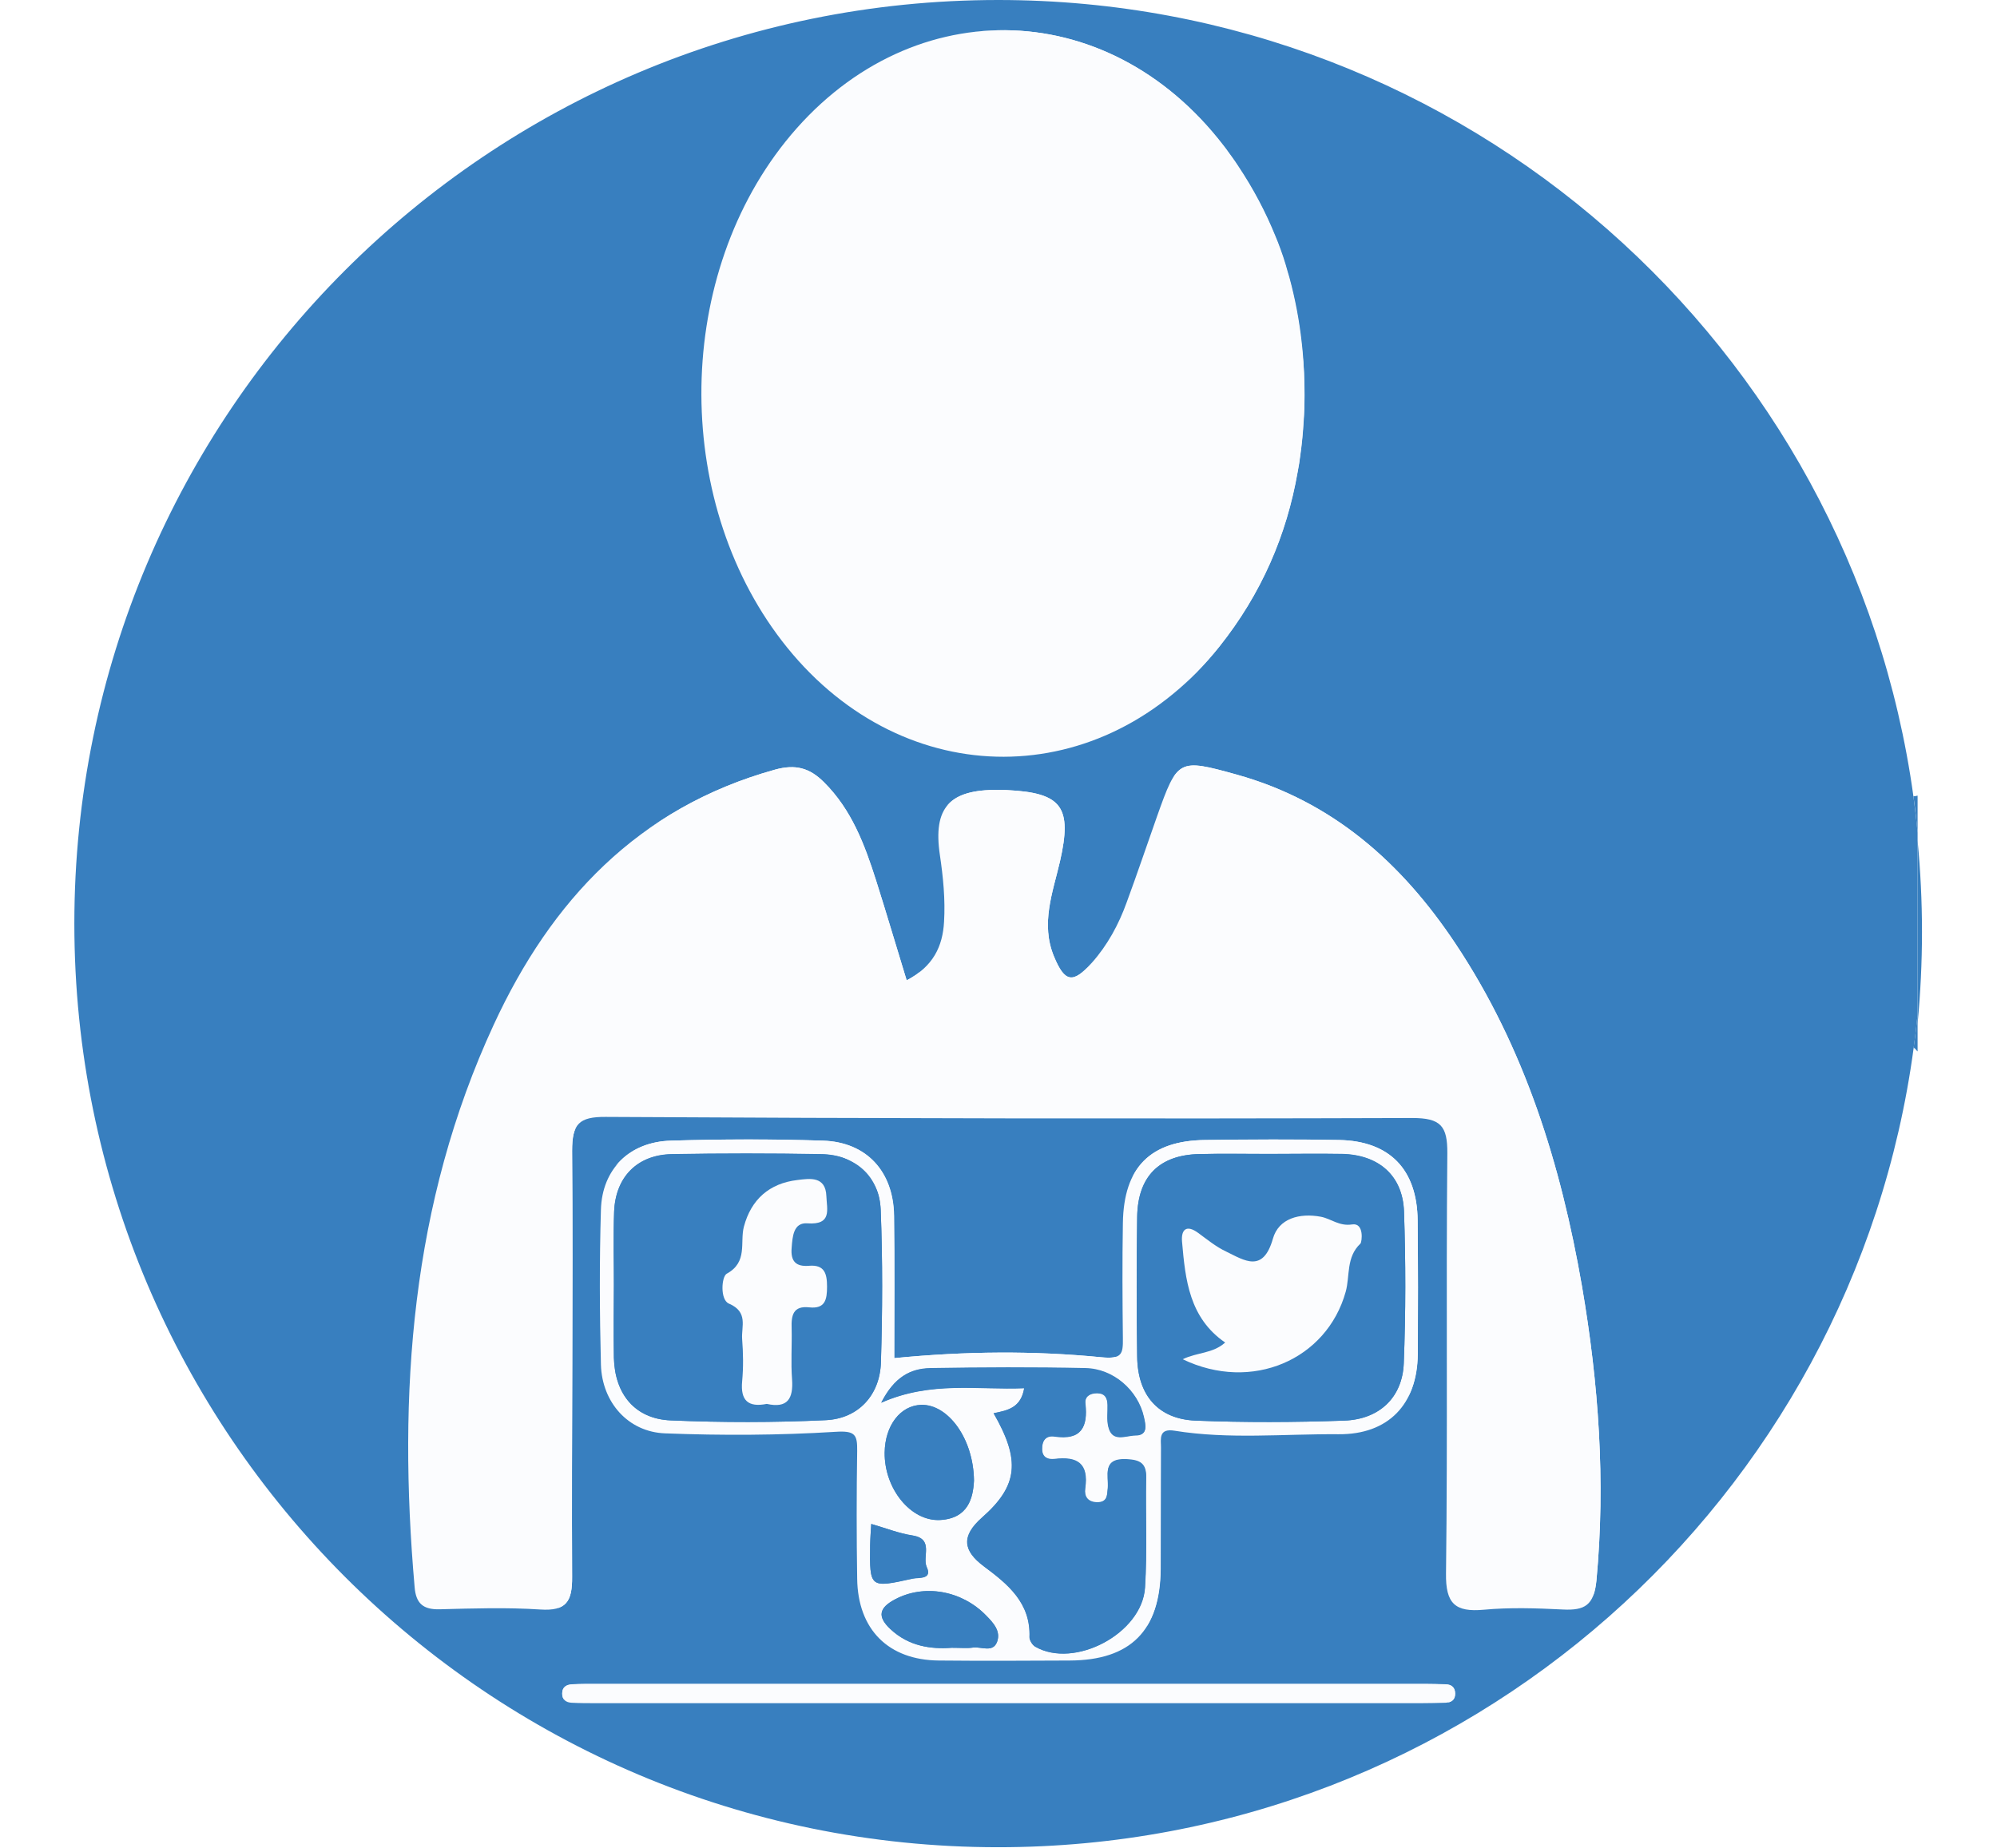
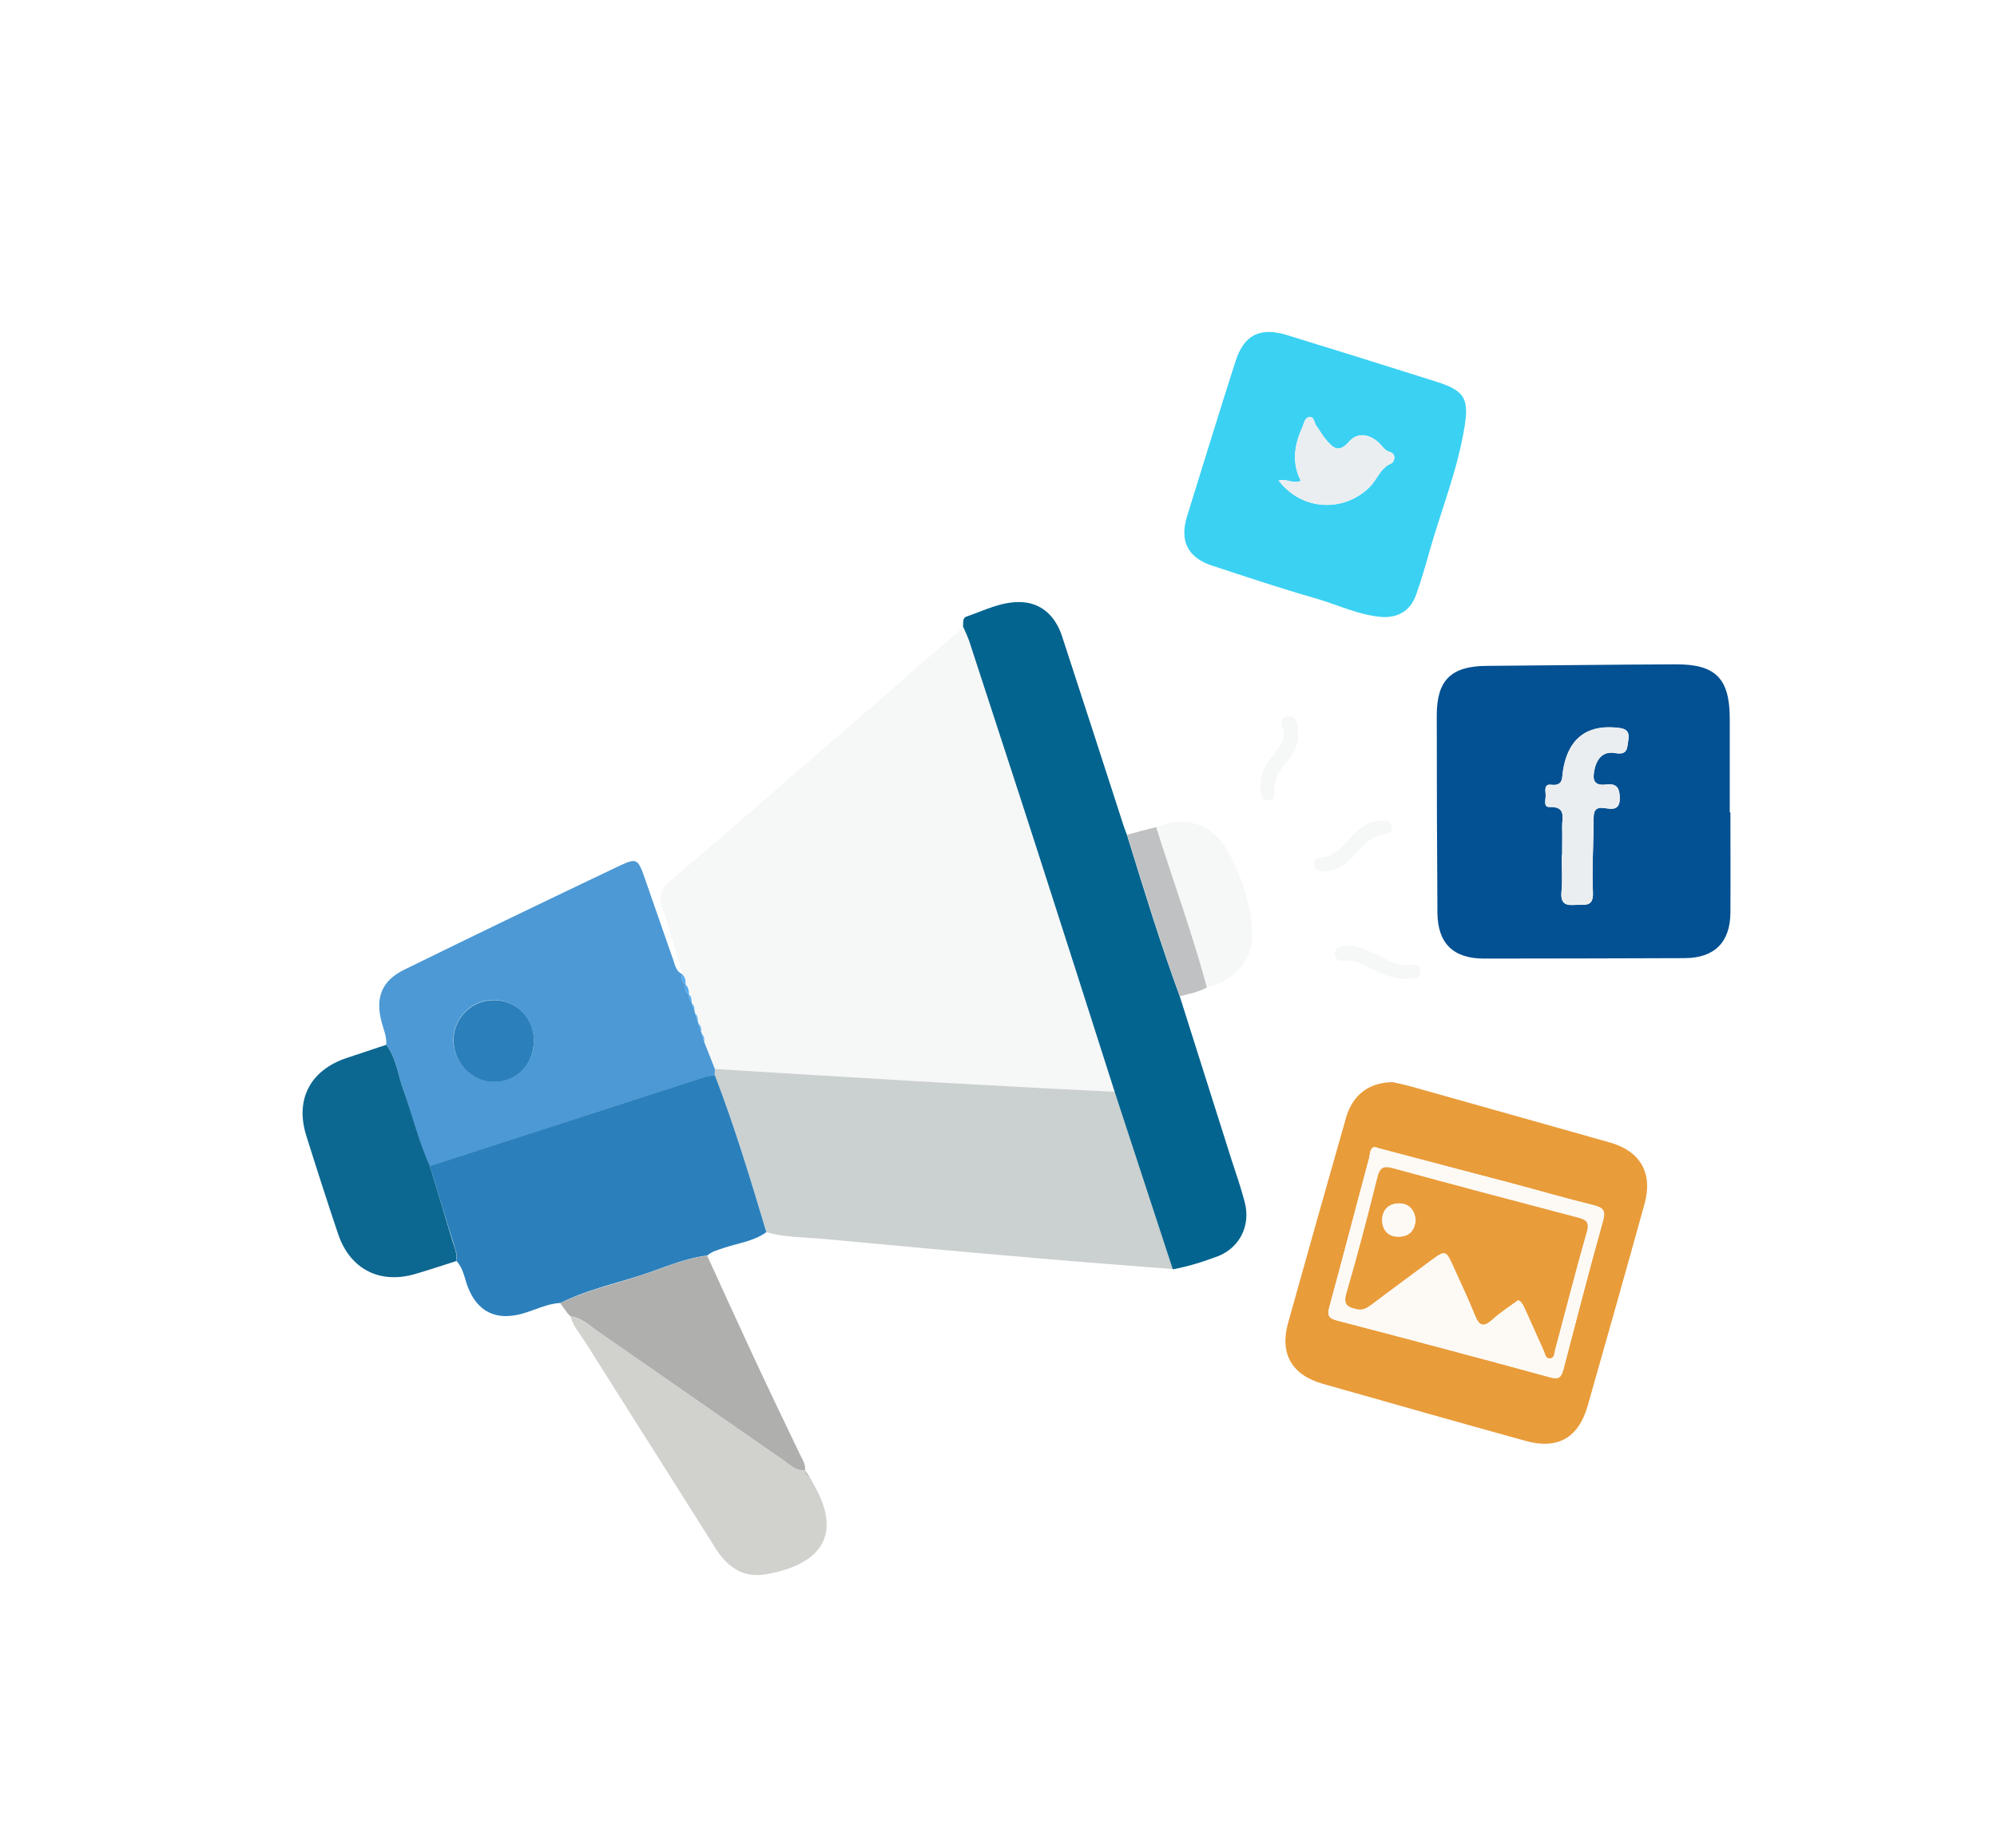
<svg xmlns="http://www.w3.org/2000/svg" version="1.1" id="Layer_1" x="0px" y="0px" viewBox="0 0 907.9 840" style="enable-background:new 0 0 907.9 840;" xml:space="preserve">
  <style type="text/css">
- 	.st0{fill:#387FBF;}
- 	.st1{fill:#FBFCFE;}
+ 	.st0{fill:#F6F7F7;}
+ 	.st1{fill:#035092;}
+ 	.st2{fill:#CBD1D0;}
+ 	.st3{fill:#02648F;}
+ 	.st4{fill:#4C99D5;}
+ 	.st5{fill:#3BD1F3;}
+ 	.st6{fill:#E99C3A;}
+ 	.st7{fill:#2B80BC;}
+ 	.st8{fill:#0D6891;}
+ 	.st9{fill:#D1D1CE;}
+ 	.st10{fill:#AFAFAE;}
+ 	.st11{fill:#C0C1C2;}
+ 	.st12{fill:#55ABEC;}
+ 	.st13{fill:#EBEEF0;}
+ 	.st14{fill:#FDFAF6;}
</style>
-   <path class="st0" d="M353.4,297.1c-52.2-64.5-52.5-167.4-0.8-232.1c55.1-68.8,147.1-68.1,200.8,1.8c0.8,1,1.6,2.1,2.4,3.1  c0.5,0.8,1.1,1.5,1.6,2.3c1,1.4,1.9,2.8,2.9,4.1c6.9,10.3,12.6,21,17,32.2c0.4,0.9,0.7,1.8,1.1,2.7c1.7,4.4,3.2,8.9,4.5,13.4  c0.3,0.9,0.5,1.8,0.8,2.7c2.7,9.7,4.5,19.7,5.6,29.9c0.1,0.6,0.1,1.3,0.2,1.9c0.1,0.6,0.1,1.3,0.2,1.9c0.6,6.7,0.9,13.5,0.8,20.4  c0,4-0.1,8-0.4,11.9c-0.3,5.3-0.8,10.5-1.5,15.6c-0.3,2.6-0.7,5.1-1.2,7.6c-5,29.1-16.6,56-35.9,80.2  C497.9,364,407.6,364.1,353.4,297.1z" />
-   <path class="st0" d="M402.4,623.2c32.9-3.3,64-3.5,94.9-0.4c9.4,0.9,10-1.4,9.9-8.6c-0.2-17.7-0.3-35.4,0-53  c0.4-25.5,12.6-37.7,37.8-38c20.5-0.2,40.9-0.3,61.4,0c23.2,0.4,35.8,13.5,36,36.9c0.2,20.5,0.2,40.9,0,61.4  c-0.2,22.9-13.5,36.8-36.4,36.7c-25-0.2-50.2,2.3-75.2-1.6c-7.3-1.2-6.2,3.7-6.2,7.6c-0.1,18.6,0,37.2-0.1,55.8  c-0.2,28.4-13.8,42-41.8,42.1c-20,0-40,0.1-60,0c-23.1-0.2-37.1-14.2-37.4-37.5c-0.3-19.5-0.3-39.1,0-58.6c0.1-7.5-0.9-9.4-10-8.8  c-25.9,1.7-52.1,1.7-78,0.7c-17-0.7-29-14.2-29.5-31.5c-0.6-23.7-0.7-47.5,0-71.2c0.5-18.7,13.2-31.2,32.2-31.7  c23.2-0.7,46.5-0.7,69.8,0c20,0.7,32.3,14.2,32.5,34.4C402.6,579.6,402.4,601.4,402.4,623.2z" />
-   <path class="st0" d="M659.6,777.1c0,2.9-1.9,4-4.5,4.1c-3.7,0.1-7.5,0.2-11.2,0.2c-63.3,0-126.6,0-189.9,0c-62.8,0-125.7,0-188.5,0  c-3.7,0-7.4,0-11.2-0.2c-2.6-0.1-4.4-1.4-4.4-4.2c0-2.9,2-4,4.5-4.2c3.2-0.2,6.5-0.2,9.8-0.2c127.1,0,254.2,0,381.2,0  c3.3,0,6.5,0.1,9.8,0.2C657.9,773,659.6,774.3,659.6,777.1z" />
-   <path class="st0" d="M717.8,590.2c7.7,44.6,10.9,89.5,6.7,134.8c-1.1,11.5-5.3,14-15.4,13.4c-12.1-0.6-24.3-1-36.3,0.1  c-13.2,1.2-17.5-2.8-17.4-16.7c0.8-64.2,0-128.5,0.6-192.7c0.1-12.6-3.1-16.3-16.1-16.2c-123.3,0.4-246.7,0.2-370-0.5  c-12.4-0.1-15.5,3.3-15.4,15.5c0.5,65.2-0.3,130.3,0,195.5c0.1,11.3-2.6,15.8-14.6,15.1c-15.3-1-30.7-0.6-46.1-0.1  c-7.7,0.2-10.9-2.7-11.5-10.2c-7.8-88.8-1.7-175.9,36.3-258.1c26.3-56.8,66.2-99.5,129-116.9c9.5-2.6,15.9-0.8,22.5,5.7  c12.8,12.6,18.7,28.7,23.9,45.1c4.7,15,9.2,30,14,45.8c12.2-6.4,16.5-15.6,17.2-26.9c0.6-10.2-0.4-20.4-1.9-30.6  c-3.2-21.8,4.4-30.1,26.7-29.8c1.4,0,2.8,0,4.2,0.1c25.1,1.3,29.8,7.8,24.1,32.7c-3.3,14.4-9,28.7-2.8,43.7  c4.9,11.9,8.7,12.5,17.4,2.8c7.2-8.1,12.3-17.5,16-27.6c4.8-13.1,9.3-26.3,14-39.4c9.4-26.4,9.8-26.6,36.5-19.3  c44,12.2,75.7,40.5,100.5,77.5C691.6,480.8,708.2,534.4,717.8,590.2z" />
-   <path class="st0" d="M873.8,423.8c0,14-0.7,28-2,41.7v-83.3C873.1,395.8,873.8,409.7,873.8,423.8z" />
  <g>
-     <path class="st0" d="M871.8,478.1v-16.9c-0.5,5.1-1.1,10.2-1.8,15.3C870.7,476.6,871.2,477.7,871.8,478.1z M869.9,362.1   c0.8,5.5,1.4,11,1.9,16.6v-16.9C871.1,362,870.4,362.1,869.9,362.1z M593,179.7c0,4-0.1,7.9-0.3,11.8   C592.9,187.6,593,183.7,593,179.7c0-6.8-0.2-13.5-0.8-20.2C592.8,166.1,593.1,172.9,593,179.7z M591.2,206.9   c-0.3,2.5-0.7,5.1-1.2,7.6C590.5,212,590.9,209.5,591.2,206.9z" />
-     <path class="st0" d="M869.9,362.1C841.7,157.6,666.1,0,453.8,0c-232,0-420,188-420,420c0,232,188,420,420,420   c212.8,0,388.6-158.2,416.2-363.4c0.7-5.1,1.3-10.2,1.8-15.3v-82.6C871.3,373.1,870.6,367.6,869.9,362.1z M457.8,774.4   c-62.3,0-124.6,0-186.8,0c-3.7,0-7.4,0-11.1-0.2c-2.5-0.1-4.4-1.4-4.3-4.2c0-2.9,2-4,4.5-4.1c3.2-0.2,6.5-0.2,9.7-0.2   c125.9,0,251.9,0,377.8,0c3.2,0,6.5,0.1,9.7,0.2c2.6,0.1,4.3,1.4,4.3,4.3c0,2.9-1.9,4-4.4,4.1c-3.7,0.1-7.4,0.2-11.1,0.2   C583.2,774.4,520.5,774.4,457.8,774.4z M500.7,617.2c9.3,0.9,9.9-1.4,9.8-8.6c-0.2-17.5-0.3-35,0-52.5   c0.4-25.2,12.5-37.4,37.4-37.7c20.3-0.2,40.6-0.3,60.9,0c23,0.4,35.5,13.4,35.7,36.6c0.2,20.3,0.2,40.6,0,60.9   c-0.2,22.7-13.4,36.5-36.1,36.3c-24.8-0.2-49.8,2.3-74.5-1.6c-7.3-1.2-6.1,3.7-6.2,7.5c-0.1,18.4,0,36.9-0.1,55.3   c-0.2,28.2-13.7,41.7-41.4,41.7c-19.8,0-39.6,0.1-59.5,0c-22.9-0.2-36.8-14.1-37.1-37.2c-0.3-19.4-0.3-38.7,0-58.1   c0.1-7.4-0.9-9.3-9.9-8.7c-25.7,1.6-51.6,1.7-77.4,0.7c-16.8-0.7-28.8-14.1-29.2-31.2c-0.6-23.5-0.7-47,0-70.5   c0.5-18.5,13.1-30.9,31.9-31.4c23-0.7,46.1-0.7,69.1,0c19.8,0.7,32,14,32.3,34.1c0.3,21.6,0.1,43.3,0.1,64.8   C439.2,614.4,470.1,614.2,500.7,617.2z M725.8,718.6c-1.1,11.4-5.3,13.8-15.3,13.3c-12-0.6-24.1-1-35.9,0.1   c-13.1,1.2-17.4-2.8-17.2-16.5c0.8-63.7,0-127.3,0.6-191c0.1-12.5-3-16.1-15.9-16.1c-122.2,0.4-244.5,0.2-366.7-0.5   c-12.3-0.1-15.3,3.3-15.3,15.4c0.5,64.6-0.3,129.2,0,193.7c0.1,11.2-2.6,15.7-14.5,14.9c-15.2-1-30.4-0.5-45.7-0.1   c-7.6,0.2-10.8-2.7-11.4-10.1c-7.7-88-1.7-174.3,36-255.8c26-56.3,65.6-98.6,127.8-115.9c9.4-2.6,15.8-0.8,22.3,5.7   c12.6,12.5,18.5,28.4,23.7,44.7c4.7,14.8,9.1,29.8,13.9,45.4c12.1-6.3,16.4-15.5,17-26.7c0.6-10.1-0.4-20.2-1.9-30.3   c-3.2-21.6,4.4-29.8,26.5-29.6c1.4,0,2.8,0,4.2,0.1c24.9,1.2,29.5,7.8,23.9,32.4c-3.3,14.2-8.9,28.4-2.7,43.3   c4.9,11.8,8.6,12.4,17.2,2.8c7.1-8,12.2-17.4,15.8-27.4c4.8-13,9.2-26.1,13.8-39.1c9.3-26.2,9.8-26.4,36.1-19.1   c43.6,12.1,75.1,40.1,99.6,76.9c31.5,47.3,47.9,100.4,57.5,155.7C726.8,629.1,730,673.6,725.8,718.6z M556.3,66.2   c0.8,1,1.6,2.1,2.3,3.1c0.5,0.7,1.1,1.5,1.6,2.2c1,1.4,1.9,2.7,2.8,4.1c6.8,10.2,12.4,20.8,16.9,31.9c0.4,0.9,0.7,1.8,1.1,2.7   c1.7,4.4,3.2,8.8,4.4,13.3c0.3,0.9,0.5,1.8,0.8,2.7c2.6,9.6,4.5,19.5,5.6,29.6c0.1,0.6,0.1,1.2,0.2,1.9c0.1,0.6,0.1,1.3,0.2,1.9   c0.6,6.6,0.9,13.3,0.8,20.2c0,4-0.1,7.9-0.4,11.8c-0.3,5.2-0.8,10.4-1.5,15.4c-0.3,2.5-0.7,5.1-1.2,7.6   c-5,28.8-16.5,55.5-35.6,79.5c-53.2,66.7-142.8,66.8-196.5,0.5c-51.7-63.9-52.1-165.9-0.8-230.1C411.8-3.8,503-3.1,556.3,66.2z" />
-     <path class="st1" d="M725.8,718.6c-1.1,11.4-5.3,13.8-15.3,13.3c-12-0.6-24.1-1-35.9,0.1c-13.1,1.2-17.4-2.8-17.2-16.5   c0.8-63.7,0-127.3,0.6-191c0.1-12.5-3-16.1-15.9-16.1c-122.2,0.4-244.5,0.2-366.7-0.5c-12.3-0.1-15.3,3.3-15.3,15.4   c0.5,64.6-0.3,129.2,0,193.7c0.1,11.2-2.6,15.7-14.5,14.9c-15.2-1-30.4-0.5-45.7-0.1c-7.6,0.2-10.8-2.7-11.4-10.1   c-7.7-88-1.7-174.3,36-255.8c26-56.3,65.6-98.6,127.8-115.9c9.4-2.6,15.8-0.8,22.3,5.7c12.6,12.5,18.5,28.4,23.7,44.7   c4.7,14.8,9.1,29.8,13.9,45.4c12.1-6.3,16.4-15.5,17-26.7c0.6-10.1-0.4-20.2-1.9-30.3c-3.2-21.6,4.4-29.8,26.5-29.6   c1.4,0,2.8,0,4.2,0.1c24.9,1.2,29.5,7.8,23.9,32.4c-3.3,14.2-8.9,28.4-2.7,43.3c4.9,11.8,8.6,12.4,17.2,2.8   c7.1-8,12.2-17.4,15.8-27.4c4.8-13,9.2-26.1,13.8-39.1c9.3-26.2,9.8-26.4,36.1-19.1c43.6,12.1,75.1,40.1,99.6,76.9   c31.5,47.3,47.9,100.4,57.5,155.7C726.8,629.1,730,673.6,725.8,718.6z" />
-     <path class="st1" d="M593.1,179.7c0,4-0.1,7.9-0.4,11.8c-0.3,5.2-0.8,10.4-1.5,15.4c-0.3,2.5-0.7,5.1-1.2,7.6   c-5,28.8-16.5,55.5-35.6,79.5c-53.2,66.7-142.8,66.8-196.5,0.5c-51.7-63.9-52.1-165.9-0.8-230.1c54.6-68.2,145.8-67.5,199,1.8   c0.8,1,1.6,2.1,2.3,3.1c0.5,0.7,1.1,1.5,1.6,2.2c1,1.4,1.9,2.7,2.8,4.1c6.8,10.2,12.4,20.8,16.9,31.9c0.4,0.9,0.7,1.8,1.1,2.7   c1.7,4.4,3.2,8.8,4.4,13.3c0.3,0.9,0.5,1.8,0.8,2.7c2.6,9.6,4.5,19.5,5.6,29.6c0.1,0.6,0.1,1.2,0.2,1.9c0.1,0.6,0.1,1.3,0.2,1.9   C592.8,166.1,593.1,172.9,593.1,179.7z" />
-     <path class="st1" d="M644.5,555c-0.2-23.2-12.7-36.1-35.7-36.6c-20.3-0.4-40.6-0.3-60.9,0c-24.9,0.3-37,12.4-37.4,37.7   c-0.3,17.5-0.2,35,0,52.5c0.1,7.2-0.5,9.5-9.8,8.6c-30.6-3-61.5-2.8-94.1,0.4c0-21.6,0.2-43.2-0.1-64.8   c-0.3-20.1-12.5-33.5-32.3-34.1c-23-0.8-46.1-0.7-69.1,0c-18.8,0.5-31.4,12.9-31.9,31.4c-0.7,23.5-0.6,47,0,70.5   c0.5,17.1,12.4,30.6,29.2,31.2c25.8,1,51.6,0.9,77.4-0.7c9-0.6,10,1.3,9.9,8.7c-0.3,19.4-0.3,38.7,0,58.1   c0.3,23.1,14.2,37,37.1,37.2c19.8,0.2,39.7,0.1,59.5,0c27.7-0.1,41.2-13.6,41.4-41.7c0.1-18.4,0-36.9,0.1-55.3   c0-3.8-1.1-8.7,6.2-7.5c24.7,4,49.7,1.4,74.5,1.6c22.7,0.2,35.8-13.6,36.1-36.3C644.7,595.6,644.7,575.3,644.5,555z M375.4,645.8   c-23.5,1.1-47,1.1-70.5,0.1c-16.2-0.7-25.4-11.9-25.8-28.5c-0.1-5.9-0.1-11.9-0.1-17.8c0-5.1,0.1-10.3,0.1-15.4c0-5,0-9.9-0.1-14.9   c0-6.1,0-12.2,0.2-18.3c0.6-15.8,10.5-25.9,26.2-26.2c22.6-0.4,45.2-0.4,67.8,0c15.7,0.2,26.6,9.9,27.2,25.4   c0.9,23,0.8,46.1,0.1,69.1C400.1,634.4,390.3,645.1,375.4,645.8z M395.6,702.6c0-3.1,0.3-6.2,0.5-9.6c6.6,1.9,12.6,4.3,18.8,5.3   c9.8,1.6,4.3,9.6,6.4,14.3c2.7,5.8-3.6,4.7-6.4,5.3C395.4,722.2,395.4,722.2,395.6,702.6z M402.2,660.6   c0.1-12.3,7.1-21.4,16.6-21.7c12.2-0.4,23.8,15.2,24,34.4c-0.4,8-2.7,17.2-15.4,17.9C414,691.9,402,676.9,402.2,660.6z    M453.3,746.6c-1.9,5.1-7.2,2.1-10.9,2.6c-2.7,0.4-5.5,0.1-9.7,0.1c-9.3,0.7-19.5-0.6-27.9-8.5c-6.1-5.7-5.1-9.7,2.1-13.5   c13.1-7,30.2-4.2,41.4,7.3C451.6,737.9,455.1,741.7,453.3,746.6z M520.5,721.9c-1.3,20.9-32.1,37.1-49.9,26.9   c-1.3-0.8-2.6-2.9-2.6-4.3c0.6-15.6-9.8-24.1-20.7-32.2c-9.5-7.1-10.5-13.7-0.9-22.2c16.5-14.5,17.6-26.1,5.3-47.4   c6.5-1.3,12.4-2.5,13.9-11.4c-21.3,0.9-42.3-3.4-65,6.6c5.9-11.6,13.2-15.5,22.2-15.6c23.5-0.4,47-0.5,70.5,0   c12.8,0.2,24,10.1,26.7,22.3c0.7,3.3,2.1,8.2-3.8,8.2c-4.4,0-10.7,3.5-12.4-4.2c-0.7-3.1-0.2-6.4-0.3-9.7c-0.1-3.1-1.1-5.3-4.8-5.3   c-3.3,0-5.7,1.6-5.3,4.8c1.2,10.7-1.9,16.7-14,14.9c-3.9-0.6-5.8,1.9-5.7,5.9c0.1,3.9,2.9,4.7,5.6,4.4c10.4-1.3,15.7,2,14,13.4   c-0.5,3.5,1,6.2,5.4,6.3c4.7,0,4.6-3.2,4.9-6.5c0.5-5.7-2.8-13.6,8.4-13.1c6.3,0.3,9.2,1.9,9,8.6   C520.7,688.7,521.6,705.3,520.5,721.9z M638.2,619.9c-0.6,15.5-11,25.5-27,26.1c-22.6,0.8-45.2,0.9-67.7,0   c-17-0.7-26.3-11.6-26.5-29.1c-0.3-21.2-0.3-42.4,0-63.6c0.3-18.4,10.1-28.1,28.2-28.5c10.6-0.2,21.2,0,31.8,0   c11.1,0,22.1-0.2,33.2,0c16.6,0.4,27.5,9.8,28.1,26.1C639.1,573.8,639.1,596.9,638.2,619.9z" />
-     <path class="st1" d="M661.5,770.2c0,2.9-1.9,4-4.4,4.1c-3.7,0.1-7.4,0.2-11.1,0.2c-62.7,0-125.5,0-188.2,0c-62.3,0-124.6,0-186.8,0   c-3.7,0-7.4,0-11.1-0.2c-2.5-0.1-4.4-1.4-4.3-4.2c0-2.9,2-4,4.5-4.1c3.2-0.2,6.5-0.2,9.7-0.2c125.9,0,251.9,0,377.8,0   c3.2,0,6.5,0.1,9.7,0.2C659.8,766,661.5,767.3,661.5,770.2z" />
-     <path class="st0" d="M279.1,584.3c0-11.1-0.3-22.1,0.1-33.2c0.6-15.8,10.5-25.9,26.2-26.2c22.6-0.4,45.2-0.4,67.8,0   c15.7,0.2,26.6,9.9,27.2,25.4c0.9,23,0.8,46.1,0.1,69.1c-0.4,15-10.3,25.7-25.1,26.4c-23.5,1.1-47,1.1-70.5,0.1   c-16.2-0.7-25.4-11.9-25.8-28.5C278.9,606.4,279.1,595.3,279.1,584.3z M348.6,638.4c9.3,2.1,12-2.4,11.4-11.2   c-0.6-7.8,0.1-15.6-0.2-23.4c-0.2-5.8,0.7-10.2,8-9.4c7.3,0.8,8.1-3.5,8.1-9.4c0-5.9-1-10.1-8.2-9.5c-5.9,0.5-8.4-2.1-7.9-8.1   c0.4-5.2,0.9-11.7,7.2-11.2c11.3,0.9,8.8-6.4,8.6-12.3c-0.3-9.3-7.5-8.1-13.2-7.4c-12.6,1.6-21,8.8-24.3,21.2   c-1.9,7.3,1.9,16.1-7.8,21.4c-2.5,1.3-3.1,11.9,1,13.6c8.9,3.8,5.6,10.4,6,16.1c0.5,6.4,0.6,12.9,0,19.3   C336.7,636.9,340.1,640.2,348.6,638.4z" />
-     <path class="st0" d="M577,524.7c11.1,0,22.1-0.2,33.2,0c16.6,0.4,27.5,9.8,28.1,26.1c0.8,23,0.8,46.1-0.1,69.1   c-0.6,15.5-11,25.5-27,26.1c-22.6,0.8-45.2,0.9-67.7,0c-17-0.7-26.3-11.6-26.5-29.1c-0.3-21.2-0.3-42.4,0-63.6   c0.3-18.4,10.1-28.1,28.2-28.5C555.8,524.5,566.4,524.7,577,524.7z M537.7,618.1c31.4,15.2,65.5,0.2,74-30.7   c2-7.3,0.1-15.7,6.7-21.9c0.7-0.7,1.8-9.6-3.8-8.7c-5.9,0.9-9.5-2.6-14.2-3.5c-9.6-1.8-19.1,0.7-21.8,10   c-4.4,15.7-12.9,9.8-21.3,5.8c-4.5-2.2-8.5-5.4-12.6-8.4c-5.4-4-7.9-1.6-7.4,4c1.4,17.3,3.2,34.7,19.6,45.8   C551.3,615.6,544.2,614.9,537.7,618.1z" />
-     <path class="st0" d="M451.8,642.6c6.5-1.3,12.4-2.5,13.9-11.4c-21.3,0.9-42.3-3.4-65,6.6c5.9-11.6,13.2-15.5,22.2-15.7   c23.5-0.4,47-0.5,70.5,0c12.8,0.2,24,10.1,26.7,22.3c0.7,3.3,2.1,8.2-3.8,8.2c-4.4,0-10.7,3.5-12.4-4.2c-0.7-3.1-0.2-6.4-0.3-9.7   c-0.1-3.1-1.2-5.3-4.8-5.3c-3.3,0-5.7,1.6-5.3,4.8c1.2,10.7-1.9,16.7-14,14.9c-3.9-0.6-5.8,1.9-5.7,5.9c0.1,3.9,2.8,4.7,5.6,4.4   c10.4-1.3,15.7,2,14,13.4c-0.5,3.5,1,6.2,5.4,6.3c4.7,0,4.6-3.2,4.9-6.5c0.5-5.7-2.8-13.6,8.4-13.1c6.3,0.3,9.2,1.9,9,8.6   c-0.3,16.6,0.5,33.2-0.5,49.8c-1.3,20.9-32.1,37.2-49.9,26.9c-1.3-0.7-2.6-2.9-2.6-4.3c0.6-15.6-9.8-24.1-20.7-32.2   c-9.5-7.1-10.5-13.7-0.9-22.2C463,675.6,464,664,451.8,642.6z" />
-     <path class="st0" d="M442.8,673.3c-0.4,8-2.7,17.2-15.4,17.9c-13.3,0.7-25.4-14.3-25.2-30.7c0.2-12.3,7.1-21.4,16.6-21.7   C430.9,638.5,442.6,654.1,442.8,673.3z" />
-     <path class="st0" d="M432.7,749.3c-9.3,0.7-19.5-0.6-27.9-8.5c-6.1-5.7-5.1-9.7,2.1-13.5c13.1-7,30.2-4.2,41.4,7.3   c3.2,3.3,6.8,7.1,5,12c-1.9,5.1-7.2,2.1-10.9,2.6C439.7,749.6,436.9,749.3,432.7,749.3z" />
-     <path class="st0" d="M396.1,693c6.6,1.9,12.6,4.3,18.8,5.2c9.8,1.6,4.3,9.6,6.4,14.3c2.7,5.8-3.6,4.7-6.4,5.3   c-19.5,4.4-19.6,4.3-19.3-15.2C395.7,699.5,395.9,696.4,396.1,693z" />
-     <path class="st1" d="M348.6,638.4c-8.5,1.7-12-1.6-11.2-10.2c0.6-6.4,0.5-12.9,0-19.3c-0.4-5.7,2.9-12.3-6-16.1   c-4.1-1.7-3.4-12.3-1-13.6c9.7-5.3,5.9-14.2,7.8-21.4c3.3-12.4,11.6-19.7,24.3-21.2c5.6-0.7,12.9-1.9,13.2,7.4   c0.2,5.9,2.7,13.1-8.6,12.3c-6.4-0.5-6.8,6-7.2,11.2c-0.5,6,1.9,8.6,7.9,8.1c7.1-0.6,8.2,3.6,8.2,9.5c0,5.8-0.8,10.2-8.1,9.4   c-7.3-0.8-8.2,3.6-8,9.4c0.2,7.8-0.4,15.7,0.2,23.4C360.7,636.1,358,640.5,348.6,638.4z" />
-     <path class="st1" d="M537.7,618.1c6.5-3.2,13.6-2.5,19.3-7.6c-16.3-11.2-18.1-28.5-19.6-45.8c-0.5-5.6,2-8,7.4-4   c4.1,3,8.1,6.3,12.6,8.4c8.4,4.1,16.8,9.9,21.3-5.8c2.6-9.3,12.2-11.8,21.8-10c4.7,0.9,8.3,4.4,14.2,3.5c5.6-0.9,4.5,8,3.8,8.7   c-6.6,6.2-4.7,14.7-6.7,21.9C603.2,618.3,569.1,633.2,537.7,618.1z" />
+     <path class="st0" d="M310.3,443c-2.9-9.7-5.4-19.5-8.9-29c-2.1-5.8-1.4-9.3,3.5-13.5c43.6-37.5,87-75.3,130.5-113   c0.9-0.8,1.7-1.8,2.6-2.8c1,2.3,2.1,4.5,2.9,6.9c10.4,32,20.9,63.9,31.2,95.9c11.7,36.3,23.3,72.7,34.9,109   c-9.9-0.5-19.7-1-29.6-1.5c-20-1.1-39.9-2.1-59.9-3.3c-30.8-1.8-61.6-3.7-92.4-5.6c-1.6-4.1-3.2-8.2-4.8-12.3   c0.1-1.4-0.1-2.8-1.2-3.8c0.1-0.3,0.1-0.5-0.2-0.7c0-1.5-0.1-2.8-1.3-3.9c0.1-0.3,0.1-0.5-0.2-0.7c0-1.5-0.1-2.8-1.3-3.9   c0.1-0.3,0.1-0.5-0.2-0.7c0-1.5,0-2.9-1.3-4l-0.1-0.5c0-1.3-0.1-2.6-1.3-3.5l0.2,0.2c-0.1-1.8-0.2-3.5-1.7-4.7l0.1,0.2   c-0.1-1.7-0.2-3.5-1.6-4.8C310.2,443,310.3,443,310.3,443z" />
+     <path class="st1" d="M786.7,369.4c0,15.2,0.1,30.4,0,45.6c-0.1,13.6-7.3,20.6-20.7,20.7c-30.4,0.1-60.8,0.2-91.3,0.2   c-14.1,0-21.1-7-21.2-20.9c-0.2-29.9-0.3-59.8-0.3-89.7c0-16,6.5-22.4,22.7-22.5c28.6-0.2,57.3-0.6,85.9-0.7   c18.2-0.1,24.6,6.4,24.6,24.8c0,14.2,0,28.4,0,42.6C786.4,369.4,786.6,369.4,786.7,369.4z M710.2,388.9c-0.1,0-0.2,0-0.2,0   c0,5.6,0.4,11.2-0.1,16.7c-0.5,5.6,2.1,6.3,6.6,5.9c3.8-0.3,8,1.3,7.7-5.6c-0.5-11.1,0.3-22.2,0.3-33.3c0-3.7,0.6-5.7,5-5.1   c3.4,0.5,7,1.2,6.9-4.8c-0.1-4.8-1.7-6.4-6.2-5.9c-5.6,0.7-6.3-2.1-5.3-6.8c1.1-5.3,4.1-8.5,9.5-7.5c5.8,1,5.3-2.5,5.9-6   c0.8-4.9-2.2-5.3-5.8-5.6c-13.4-1.2-21.7,5.4-23.9,19.5c-0.5,3.4,0.3,7.2-5.5,6.5c-3.1-0.4-2.5,2.6-2.4,4.4c0.2,2-1.3,5.8,1.7,5.7   c7.9-0.3,5.7,5.1,5.8,9.1C710.3,380.3,710.2,384.6,710.2,388.9z" />
+     <path class="st2" d="M325,486.1c30.8,1.9,61.6,3.8,92.4,5.6c19.9,1.2,39.9,2.2,59.9,3.3c9.8,0.5,19.7,1,29.6,1.5   c8.8,26.9,17.6,53.7,26.4,80.6c-21.2-1.7-42.3-3.2-63.5-5.1c-31.7-2.7-63.4-5.6-95.1-8.6c-8.8-0.8-17.7-0.6-26.3-3.1   c-7.2-24-14.3-48-23.4-71.4C325,488,325,487.1,325,486.1z" />
+     <path class="st3" d="M533.2,577.2c-8.8-26.9-17.6-53.7-26.4-80.6c-11.6-36.3-23.2-72.7-34.9-109c-10.3-32-20.8-63.9-31.2-95.9   c-0.8-2.3-1.9-4.6-2.9-6.9c0.3-1.6-0.5-3.8,1.8-4.5c7.9-2.7,15.5-6.7,24.1-6.5c9.2,0.1,16,5.8,19.2,15.7   c9.3,28.4,18.5,56.9,27.7,85.3c0.5,1.7,1.2,3.3,1.8,5c7.6,24.6,15.1,49.2,24,73.4c7.8,24.6,15.6,49.2,23.4,73.9   c2.1,6.5,4.4,13,6.1,19.6c2.7,10.3-2,20.3-11.8,24.4C547.4,573.6,540.5,575.9,533.2,577.2z" />
+     <path class="st4" d="M325,486.1c0,1,0,1.9-0.1,2.9c-1.5,0.2-3,0.3-4.5,0.8c-41.7,13.5-83.4,27-125.1,40.5   c-5.1-11.3-7.9-23.3-12-34.9c-2.4-6.8-3.2-14.3-7.7-20.3c0.3-3.7-1.2-6.9-2.1-10.3c-3-11.2,0.1-18.9,10.4-23.9   c32-15.7,64.1-31.2,96.3-46.5c9.6-4.6,9.7-4.3,13.3,6c4.2,12.2,8.5,24.4,12.7,36.5c0.8,2.4,1.3,4.9,4,6.1c0,0-0.1,0-0.1,0   c-0.4,1.9-0.2,3.6,1.6,4.8c0,0-0.1-0.2-0.1-0.2c-0.3,1.9-0.1,3.6,1.7,4.7c0,0-0.2-0.2-0.2-0.2c-0.1,1.4,0.3,2.6,1.3,3.5   c0,0,0.1,0.5,0.1,0.6c0.4,1.3,0.9,2.6,1.3,4c0.3,0.2,0.3,0.4,0.2,0.7c0.4,1.3,0.9,2.6,1.3,3.9c0.3,0.2,0.3,0.4,0.2,0.7   c0.4,1.3,0.9,2.6,1.3,3.9c0.3,0.2,0.3,0.4,0.2,0.7c0.4,1.3,0.8,2.6,1.2,3.8C321.8,477.9,323.4,482,325,486.1z M242.7,473.2   c0-10.2-7.8-18.3-18-18.5c-10.1-0.2-18.4,7.9-18.6,17.9c-0.1,10.4,8.1,19.2,18.1,19.3C234.9,492.1,242.7,484.1,242.7,473.2z" />
+     <path class="st5" d="M628.8,280.6c-10.8-0.7-20.5-5.6-30.7-8.5c-15.8-4.5-31.5-9.8-47.1-14.9c-11.1-3.7-14.8-11.3-11.3-22.5   c7.3-23.5,14.5-47,22-70.4c3.9-12.1,11.2-15.7,23.5-11.9c22.8,7,45.5,14.1,68.2,21.3c12.2,3.9,14.5,7.5,12.5,19.9   c-3.1,19.9-10.8,38.5-16.2,57.8c-1.7,6.1-3.5,12.2-5.6,18.2C641.8,276.9,636.7,280.8,628.8,280.6z M581.3,218.5   c10.3,13.6,29.3,14.8,41.3,3.1c3.5-3.5,4.9-8.9,10.1-10.9c0.8-0.3,2.7-4-0.8-5.1c-2.4-0.7-3.5-2.8-5.1-4.3c-4.4-4-9.8-4.7-13.5-0.4   c-4.8,5.6-7.5,2.6-10.6-1.1c-1.6-1.9-2.8-4.2-4.3-6.2c-1-1.3-0.8-4.1-3-3.9c-2.3,0.2-2.5,2.8-3.3,4.6c-3.7,8.1-4.9,16.2-0.7,24.4   C587.8,220.2,585,217.5,581.3,218.5z" />
+     <path class="st6" d="M633.2,492.1c2,0.5,5.4,1.1,8.8,2.1c30,8.4,59.9,16.9,89.8,25.3c13.9,3.9,19.7,13.9,15.9,27.8   c-8.5,30.7-17.2,61.4-25.9,92c-4.2,14.6-13.7,20-28.3,15.9c-30.7-8.5-61.4-17.2-92-25.9c-14.2-4-19.8-13.7-15.9-27.7   c8.7-31.2,17.5-62.3,26.4-93.5C615,498,622.2,492.2,633.2,492.1z M626.6,522.1c-3.9-1.8-3.6,2.3-4.2,4.7c-6.1,22.5-11.9,45-18,67.4   c-1.1,3.9-0.4,5.3,3.5,6.3c32.3,8.4,64.6,17,96.8,25.8c4.1,1.1,5.2-0.1,6.1-3.7c5.9-22.5,11.7-45.1,18-67.5c1.4-4.9-0.2-6-4.5-7.1   c-12.3-3-24.4-6.5-36.6-9.8C667.6,532.9,647.6,527.7,626.6,522.1z" />
+     <path class="st7" d="M195.4,530.2c41.7-13.5,83.4-27,125.1-40.5c1.4-0.5,3-0.5,4.5-0.8c9,23.4,16.2,47.4,23.4,71.4   c-5.8,4.2-12.9,5-19.4,7.2c-2.6,0.9-5.3,1.5-7.4,3.4c-10.9,1.4-20.8,6-31.1,9.3c-12,3.8-24.3,6.6-35.7,12.3   c-6.2,0.3-11.6,3.3-17.5,4.9c-11.9,3.3-20.4-1-24.7-12.4c-1.5-4-2-8.4-5.2-11.7c0.8-3.1-0.7-5.9-1.5-8.8   C202.4,553.2,198.9,541.7,195.4,530.2z" />
+     <path class="st8" d="M195.4,530.2c3.5,11.5,7,23,10.4,34.5c0.9,2.9,2.3,5.6,1.5,8.8c-6,1.9-12,3.9-18.1,5.7   c-16.4,5-30.1-2-35.5-18.1c-5-14.9-9.8-29.8-14.5-44.8c-5.1-16.4,1.9-29.7,18.4-35.2c6-2,12-4,18-6c4.5,6,5.3,13.5,7.7,20.3   C187.5,506.9,190.3,519,195.4,530.2z" />
+     <path class="st9" d="M368.1,671.7c0.7,1.3,1.5,2.6,2.2,4c13.7,24.2,0.3,36.4-22.2,40.2c-10.6,1.8-17.7-3.6-23.1-12.3   c-19.5-31.1-39.3-62.1-58.8-93.1c-2.4-3.8-5.5-7.3-6.8-11.8c4.8,0.6,8.2,3.9,11.9,6.4c28.5,19.7,56.9,39.6,85.4,59.3   c2.8,2,5.5,4.7,9.4,4.3c0,0,0,0,0,0C366.1,670,366.8,671.1,368.1,671.7z" />
+     <path class="st10" d="M366,668.6c-4,0.4-6.6-2.3-9.4-4.3c-28.5-19.7-56.9-39.6-85.4-59.3c-3.7-2.6-7.1-5.9-11.9-6.4   c0,0,0.1,0.1,0.1,0.1c-0.5-0.6-1-1.1-1.5-1.7c-1.1-1.5-2.2-2.9-3.2-4.4c11.4-5.6,23.7-8.4,35.7-12.3c10.3-3.3,20.3-7.9,31.1-9.3   c7,15.3,14,30.7,21.1,46c6.9,14.8,14,29.6,21.1,44.4C364.9,663.8,366.3,665.9,366,668.6z" />
+     <path class="st0" d="M525.6,376.1c13.2-5.5,25.8-1.6,32.9,11.4c5.6,10.2,9.3,21.5,10.6,33.1c1.7,14.5-6,24.7-20.4,28.4   C542,424.3,533.3,400.4,525.6,376.1z" />
+     <path class="st11" d="M525.6,376.1c7.7,24.3,16.4,48.2,23.1,72.9c-3.8,2.2-8.1,2.9-12.3,4c-8.8-24.2-16.3-48.8-24-73.4   C516.8,378.4,521.2,377.2,525.6,376.1z" />
+     <path class="st0" d="M603.2,396.2c-2.8,0-5.1,0.2-5.7-2.4c-0.6-2.5,0.9-3.7,3.4-3.9c5.3-0.4,8.5-3.9,11.8-7.6c3.9-4.4,8-8.5,14.4-9   c2.3-0.2,4.9-0.7,5.6,2.3c0.7,3.1-1.6,3.7-4.1,4c-5.8,0.8-9,5.2-12.6,9.1C612.3,392.7,608.2,396,603.2,396.2z" />
+     <path class="st0" d="M583.4,331.7c-0.8-2.5-1.8-5.5,2-6c3.8-0.5,4.2,2.9,4.6,5.6c0.8,5.3-0.7,10-4.2,14.1c-3.7,4.3-7,8.7-6.4,14.9   c0.2,1.8-0.5,3.7-2.9,3.7c-2.6,0-3.2-2-3.4-4.1c-0.7-6.2,1.5-11.4,5.4-16.1C581.3,340.4,584.5,336.9,583.4,331.7z" />
+     <path class="st0" d="M639.7,445.1c-5.5,0.4-9.7-1.6-13.8-3.5c-4.8-2.3-9.3-5.2-15-4.7c-2.3,0.2-4.2-0.9-4.1-3.3   c0.1-2.4,2.2-3.2,4.3-3.5c5-0.7,9.4,1.5,13.8,3.5c4.8,2.2,9.2,5.4,14.8,5.3c2.4,0,5.9-1.1,6,2.6   C645.9,445.9,641.7,444.7,639.7,445.1z" />
+     <path class="st10" d="M368.1,671.7c-1.3-0.6-2-1.7-2.1-3.1C366.7,669.6,367.4,670.7,368.1,671.7z" />
+     <path class="st9" d="M258,597c0.5,0.6,1,1.1,1.5,1.7C259,598.1,258.5,597.6,258,597z" />
+     <path class="st12" d="M313.3,452.3c-1.8-1.1-2-2.8-1.7-4.7C313,448.9,313.2,450.6,313.3,452.3z" />
+     <path class="st12" d="M311.7,447.8c-1.8-1.2-2-2.9-1.6-4.8C311.6,444.3,311.7,446,311.7,447.8z" />
+     <path class="st12" d="M320.2,473.8c-0.4-1.3-0.8-2.6-1.2-3.8C320.1,471.1,320.3,472.4,320.2,473.8z" />
+     <path class="st12" d="M315.8,460.2c-0.4-1.3-0.9-2.6-1.3-4C315.7,457.3,315.8,458.7,315.8,460.2z" />
+     <path class="st12" d="M317.3,464.7c-0.4-1.3-0.9-2.6-1.3-3.9C317.2,461.9,317.3,463.3,317.3,464.7z" />
+     <path class="st12" d="M314.4,455.7c-1-1-1.4-2.1-1.3-3.5C314.3,453,314.4,454.3,314.4,455.7z" />
+     <path class="st12" d="M318.8,469.3c-0.4-1.3-0.9-2.6-1.3-3.9C318.7,466.5,318.9,467.8,318.8,469.3z" />
+     <path class="st13" d="M710.2,388.9c0-4.3,0.1-8.6,0-12.9c-0.1-4.1,2.1-9.4-5.8-9.1c-3,0.1-1.5-3.7-1.7-5.7   c-0.2-1.8-0.7-4.8,2.4-4.4c5.7,0.7,4.9-3.1,5.5-6.5c2.2-14.1,10.5-20.7,23.9-19.5c3.5,0.3,6.6,0.7,5.8,5.6c-0.6,3.5-0.1,7.1-5.9,6   c-5.3-1-8.3,2.3-9.5,7.5c-1,4.7-0.3,7.5,5.3,6.8c4.5-0.5,6,1.1,6.2,5.9c0.2,6-3.5,5.3-6.9,4.8c-4.4-0.6-5,1.4-5,5.1   c0,11.1-0.8,22.3-0.3,33.3c0.3,6.9-3.9,5.3-7.7,5.6c-4.5,0.4-7.1-0.3-6.6-5.9c0.5-5.5,0.1-11.1,0.1-16.7   C710.1,388.9,710.1,388.9,710.2,388.9z" />
+     <path class="st7" d="M242.7,473.2c0,11-7.8,18.9-18.4,18.8c-10-0.1-18.3-8.9-18.1-19.3c0.1-10,8.5-18.1,18.6-17.9   C234.9,454.9,242.8,463,242.7,473.2z" />
+     <path class="st13" d="M581.3,218.5c3.7-1,6.5,1.7,10.1,0.1c-4.2-8.2-3-16.3,0.7-24.4c0.8-1.8,1-4.4,3.3-4.6c2.2-0.2,2,2.5,3,3.9   c1.5,2,2.7,4.3,4.3,6.2c3.1,3.6,5.7,6.7,10.6,1.1c3.7-4.3,9.1-3.6,13.5,0.4c1.6,1.5,2.7,3.6,5.1,4.3c3.5,1.1,1.5,4.8,0.8,5.1   c-5.2,2.1-6.5,7.5-10.1,10.9C610.6,233.3,591.6,232.1,581.3,218.5z" />
+     <path class="st14" d="M626.6,522.1c20.9,5.5,41,10.8,61.1,16.1c12.2,3.2,24.4,6.8,36.6,9.8c4.3,1.1,5.9,2.2,4.5,7.1   c-6.3,22.4-12.1,45-18,67.5c-0.9,3.6-2,4.9-6.1,3.7c-32.2-8.8-64.5-17.4-96.8-25.8c-3.9-1-4.6-2.5-3.5-6.3c6.2-22.4,12-45,18-67.4   C623.1,524.5,622.8,520.3,626.6,522.1z M690.2,591.2c1.8,0.6,2.3,2.4,3,3.8c2.9,6.5,5.7,12.9,8.7,19.4c0.6,1.3,0.8,3.4,2.6,3.4   c2.3-0.1,2.1-2.4,2.5-4c4.8-17.9,9.3-35.8,14.4-53.5c1.3-4.7-0.6-5.6-4.3-6.6c-27.9-7.3-55.8-14.7-83.6-22.3   c-4.4-1.2-6.1-0.6-7.3,4.1c-4.4,17.7-9,35.3-14.1,52.8c-1.5,5.2,0.7,6.1,4.6,7.1c2.8,0.7,4.8-0.5,6.9-2.1   c8.7-6.5,17.5-13,26.2-19.5c7.6-5.6,7.6-5.6,11.5,3.4c3.1,6.9,6.4,13.8,9.2,20.8c1.9,4.8,3.8,5.9,7.9,2.2   C681.9,597,686,594.4,690.2,591.2z" />
+     <path class="st6" d="M690.2,591.2c-4.2,3.1-8.3,5.7-11.8,8.9c-4.1,3.7-6,2.6-7.9-2.2c-2.8-7.1-6.1-13.9-9.2-20.8   c-4-9-3.9-9-11.5-3.4c-8.7,6.5-17.5,12.9-26.2,19.5c-2.1,1.6-4.1,2.8-6.9,2.1c-3.9-0.9-6.1-1.9-4.6-7.1   c5.1-17.5,9.7-35.1,14.1-52.8c1.2-4.7,2.8-5.3,7.3-4.1c27.8,7.6,55.7,15,83.6,22.3c3.7,1,5.7,1.8,4.3,6.6   c-5.1,17.8-9.6,35.7-14.4,53.5c-0.4,1.6-0.3,4-2.5,4c-1.8,0.1-2-2.1-2.6-3.4c-2.9-6.4-5.8-12.9-8.7-19.4   C692.5,593.6,692,591.9,690.2,591.2z M643.6,554.9c-0.5-4.8-3-7.7-7.8-7.6c-4.8,0.1-7.6,3.4-7.4,8c0.2,4.1,2.7,7.1,7.4,7.1   C640.8,562.3,643.1,559.5,643.6,554.9z" />
+     <path class="st14" d="M643.6,554.9c-0.5,4.6-2.8,7.5-7.8,7.4c-4.7,0-7.2-2.9-7.4-7.1c-0.2-4.6,2.5-7.8,7.4-8   C640.6,547.1,643.1,550.1,643.6,554.9z" />
  </g>
</svg>
